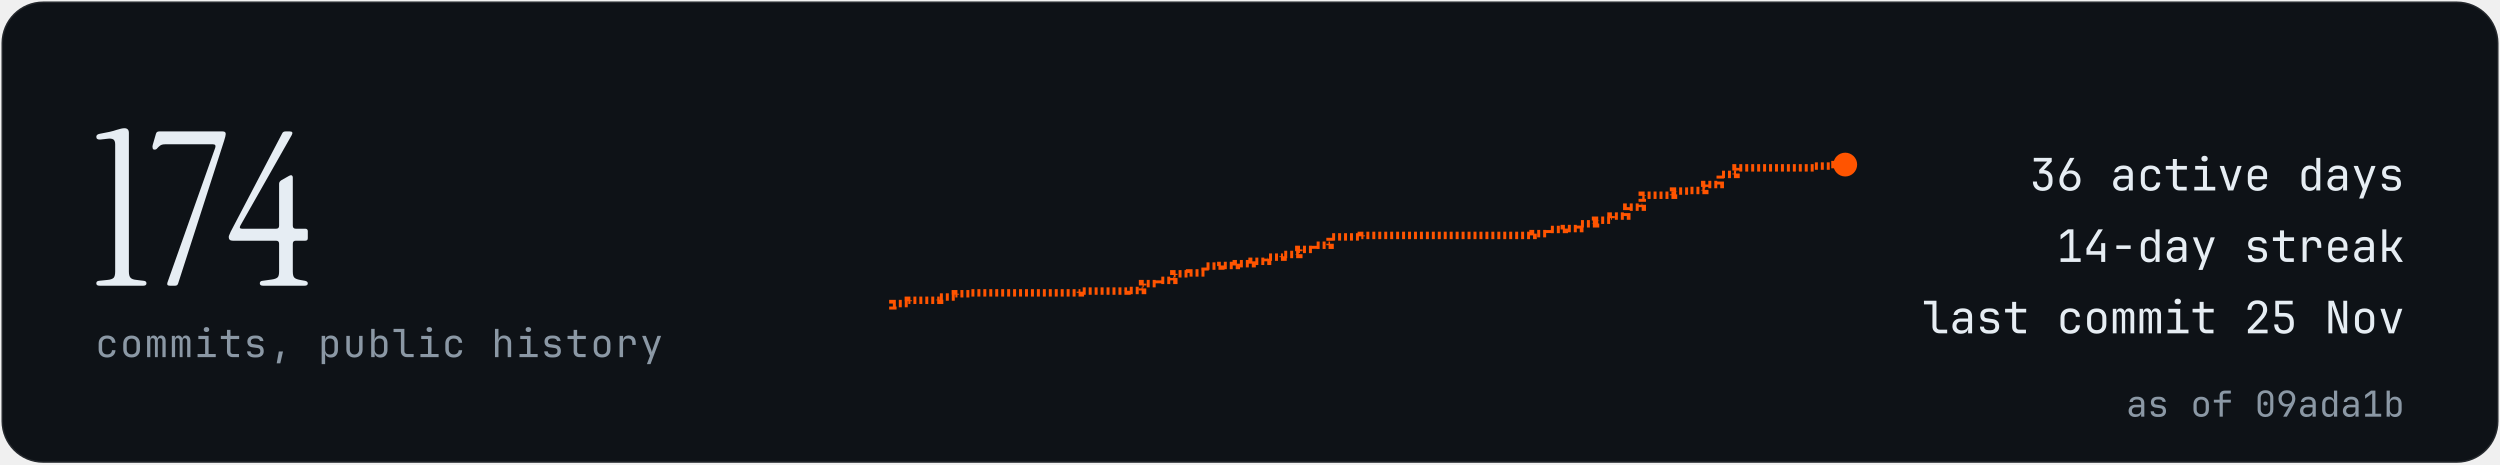
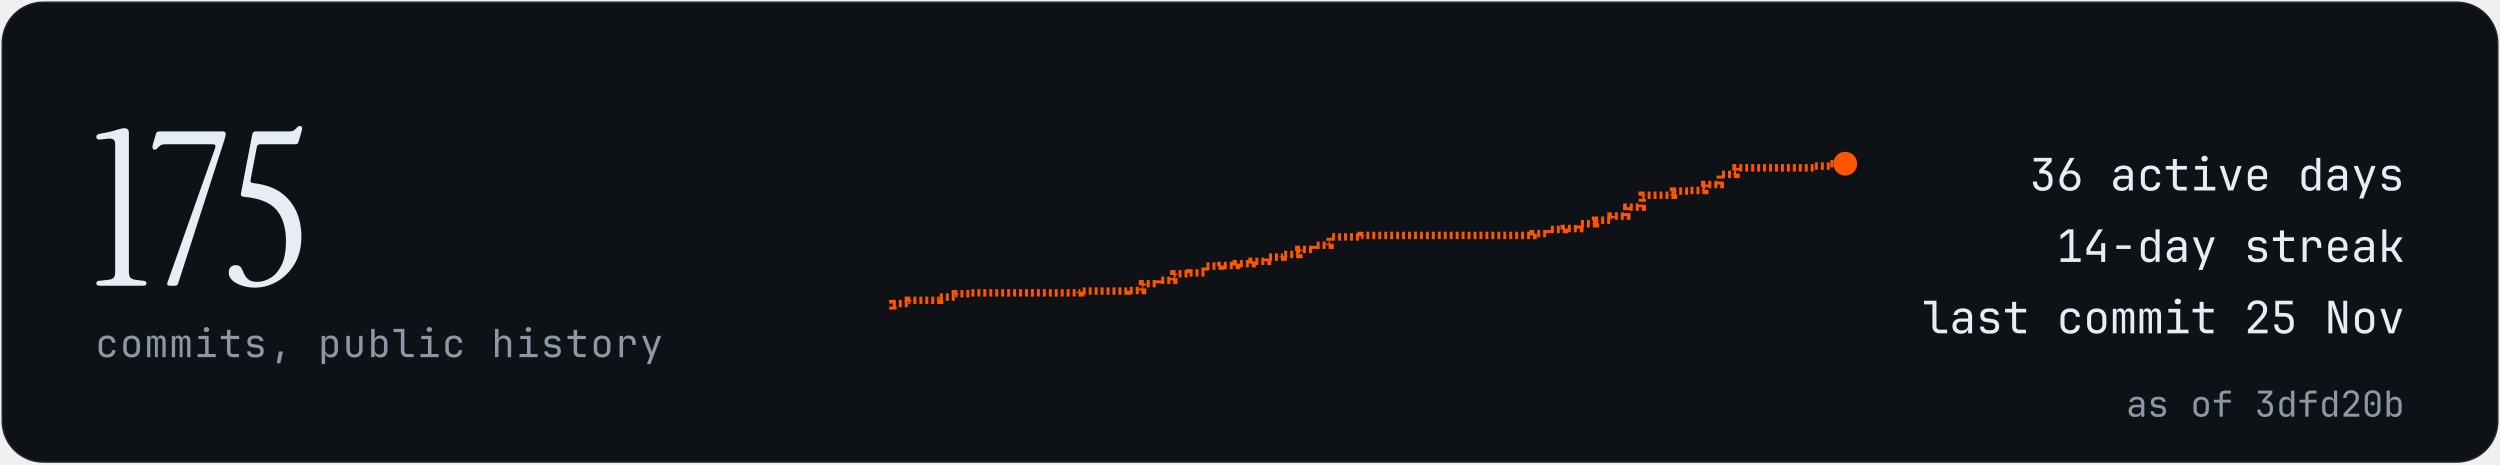
<svg xmlns="http://www.w3.org/2000/svg" viewBox="0 0 840 156" width="840" height="156" role="img" aria-labelledby="cg-title cg-desc">
  <style>.cg-stair{animation:cg-draw 1.6s cubic-bezier(.3,.8,.3,1) both}.cg-bar{transform-box:fill-box;transform-origin:center bottom;animation:cg-rise .4s ease-out both}.cg-flag{animation:cg-fade .4s ease-out 1.6s both}.cg-now-ring{transform-box:fill-box;transform-origin:center;animation:cg-pulse 3.2s ease-out infinite}@keyframes cg-draw{from{stroke-dashoffset:1}to{stroke-dashoffset:0}}@keyframes cg-rise{from{transform:scaleY(0)}to{transform:scaleY(1)}}@keyframes cg-fade{from{opacity:0}to{opacity:1}}@keyframes cg-pulse{from{opacity:.5;transform:scale(1)}to{opacity:0;transform:scale(2.6)}}@media (prefers-reduced-motion:reduce){.cg-stair,.cg-bar,.cg-flag,.cg-now-ring{animation:none}}</style>
  <defs>
    <path id="m44" d="M210 160l 55-306 108 0-70 306-93 0z" />
    <path id="m45" d="M140-290l 0-80 320 0 0 80-320 0z" />
    <path id="m48" d="M300 10q-101 0-160-59-60-58-60-156l 0-320q 0-98 60-157 59-58 160-58 101 0 161 58 59 59 59 157l 0 320q 0 65-27 113-27 49-76 75-50 27-117 27zM300-67q 60 0 97-39 36-38 36-99l 0-320q 0-61-36-100-37-38-97-38-60 0-96 38-37 39-37 100l 0 320q 0 61 37 99 36 39 96 39zM300-310q-27 0-43-15-17-15-17-43 0-27 17-42 16-14 43-14 27 0 44 14 16 15 16 42 0 28-16 43-17 15-44 15z" />
    <path id="m49" d="M90 0l 0-82 198 0 0-570-198 148 0-103 165-123 123 0 0 648 162 0 0 82-450 0z" />
    <path id="m50" d="M86 0l 0-83 243-260q 53-56 75-100 22-44 22-86 0-60-34-96-35-35-94-35-61 0-96 36-36 37-36 99l-90 0q 3-99 63-157 60-58 159-58 101 0 161 57 59 57 59 155 0 52-28 110-29 58-98 130l-197 206 332 0 0 82-441 0z" />
    <path id="m51" d="M289 10q-101 0-160-57-59-56-59-153l 90 0q 0 60 35 95 35 35 95 35 60 0 95-35 35-35 35-95l 0-50q 0-60-35-95-35-35-95-35l-79 0 0-78 179-190-300 0 0-82 402 0 0 84-176 187q 90 7 142 62 52 56 52 147l 0 50q 0 97-59 153-60 57-162 57z" />
    <path id="m52" d="M400 0l 0-160-330 0 0-141 266-429 102 0-278 449 0 39 240 0 0-178 90 0 0 420-90 0z" />
    <path id="m53" d="M294 10q-101 0-160-57-59-56-59-153l 90 0q 0 60 35 95 35 35 95 35 60 0 95-35 35-35 35-95l 0-45q 0-60-34-95-34-35-92-35l-199 0 0-355 389 0 0 82-305 0 2 191 118 0q 101 0 156 55 55 56 55 157l 0 45q 0 97-59 153-60 57-162 57z" />
    <path id="m54" d="M301 10q-70 0-123-30-54-29-84-82-30-52-30-121 0-48 18-99 18-50 49-105l 169-303 100 0-180 313 3 2q 13-17 39-26 26-9 57-9 65 0 114 28 48 29 76 79 27 50 27 116 0 70-30 123-30 54-82 84-53 30-123 30zM300-70q 65 0 106-43 40-43 40-112 0-69-40-112-41-43-106-43-65 0-105 43-41 43-41 112 0 69 41 112 40 43 105 43z" />
-     <path id="m57" d="M195 0l 180-313-3-2q-10 16-37 25-27 10-59 10-63 0-110-29-48-28-75-78-27-50-27-116 0-71 30-124 30-53 83-83 53-30 122-30 71 0 124 29 53 30 83 82 30 53 30 122 0 48-18 98-18 51-49 106l-169 303-105 0zM300-350q 65 0 106-43 40-43 40-112 0-69-40-112-41-43-106-43-65 0-105 43-41 43-41 112 0 69 41 112 40 43 105 43z" />
    <path id="m78" d="M90 0l 0-730 120 0 223 625q-2-25-4-62-3-36-4-77-2-40-2-76l 0-410 87 0 0 730-120 0-222-625q 2 24 4 60 2 37 4 77 1 41 1 78l 0 410-87 0z" />
    <path id="m97" d="M252 10q-85 0-135-48-50-47-50-124 0-51 23-89 23-38 64-60 41-21 94-21l 170 0 0-43q 0-107-117-107-52 0-84 19-32 19-34 53l-90 0q 5-65 61-108 55-42 147-42 100 0 154 48 53 48 53 134l 0 378-89 0 0-100-2 0q-8 51-51 80-43 30-114 30zM274-66q 66 0 105-32 39-32 39-87l 0-77-160 0q-44 0-71 26-28 27-28 71 0 46 31 72 30 27 84 27z" />
    <path id="m98" d="M332 10q-62 0-102-31-40-30-47-84l-1 0 0 105-90 0 0-730 90 0 0 160-2 125 1 0q 8-53 49-84 40-31 102-31 83 0 132 55 49 55 49 150l 0 161q 0 94-49 149-49 55-132 55zM302-68q 57 0 89-30 32-30 32-97l 0-160q 0-68-32-98-32-29-89-29-55 0-87 35-33 35-33 97l 0 150q 0 62 33 97 32 35 87 35z" />
    <path id="m99" d="M308 10q-100 0-160-56-60-56-60-154l 0-150q 0-98 60-154 60-56 160-56 95 0 154 51 58 51 61 139l-90 0q-3-53-36-82-33-28-89-28-59 0-94 33-36 34-36 96l 0 151q 0 62 36 96 35 34 94 34 56 0 89-29 33-29 36-81l 90 0q-3 88-61 139-59 51-154 51z" />
    <path id="m100" d="M268 10q-82 0-131-55-50-55-50-149l 0-161q 0-95 49-150 49-55 132-55 62 0 103 31 40 31 48 84l 1 0-2-125 0-160 90 0 0 730-90 0 0-105-1 0q-7 54-47 84-40 31-102 31zM298-68q 56 0 88-35 32-35 32-97l 0-150q 0-62-32-97-32-35-88-35-57 0-89 29-32 30-32 98l 0 160q 0 67 32 97 32 30 89 30z" />
    <path id="m101" d="M300 10q-97 0-156-59-60-58-60-161l 0-130q 0-103 60-162 59-58 156-58 65 0 114 26 48 26 75 73 27 47 27 111l 0 98-344 0 0 52q 0 61 35 96 35 36 93 36 50 0 83-20 32-19 39-52l 90 0q-9 69-67 109-58 41-145 41zM172-322l 256 0 0-28q 0-65-33-101-34-35-95-35-61 0-94 35-34 36-34 101l 0 28z" />
    <path id="m102" d="M215 0l 0-393-160 0 0-82 160 0 0-115q 0-65 41-103 41-37 113-37l 161 0 0 82-161 0q-64 0-64 58l 0 115 225 0 0 82-225 0 0 393-90 0z" />
    <path id="m104" d="M92 0l 0-730 90 0 0 285 1 0q 7-55 45-85 38-30 101-30 83 0 132 51 49 51 49 139l 0 370-90 0 0-355q 0-62-31-96-32-33-86-33-56 0-88 35-33 35-33 99l 0 350-90 0z" />
    <path id="m105" d="M85 0l 0-82 195 0 0-386-175 0 0-82 265 0 0 468 185 0 0 82-470 0zM315-649q-33 0-52-17-19-17-19-46 0-30 19-48 19-17 52-17 33 0 52 17 19 18 19 48 0 29-19 46-19 17-52 17z" />
    <path id="m107" d="M97 0l 0-730 90 0 0 407 105 0 154-227 103 0-177 262 187 288-105 0-160-245-107 0 0 245-90 0z" />
    <path id="m108" d="M380 0q-73 0-116-43-44-42-44-112l 0-493-190 0 0-82 280 0 0 575q 0 34 19 53 19 20 51 20l 170 0 0 82-170 0z" />
    <path id="m109" d="M60 0l 0-550 78 0 0 73 2 0q 5-37 30-60 24-23 62-23 36 0 61 21 25 21 36 57l 1 0q 7-36 32-57 24-21 62-21 53 0 85 39 31 40 31 103l 0 418-84 0 0-419q 0-33-16-53-16-19-44-19-27 0-43 19-16 19-16 52l 0 420-74 0 0-419q 0-33-16-53-16-19-43-19-28 0-44 19-16 19-16 52l 0 420-84 0z" />
    <path id="m111" d="M300 8q-99 0-157-58-59-58-59-162l 0-126q 0-105 58-163 58-57 158-57 100 0 158 57 58 58 58 163l 0 126q 0 104-58 162-59 58-158 58zM300-72q 59 0 93-33 33-33 33-97l 0-146q 0-64-33-97-34-33-93-33-58 0-92 33-34 33-34 97l 0 146q 0 64 34 97 34 33 92 33z" />
    <path id="m112" d="M92 180l 0-730 90 0 0 105 1 0q 7-54 47-85 40-30 102-30 83 0 132 54 49 55 49 150l 0 161q 0 95-49 150-49 55-132 55-62 0-102-31-40-31-47-84l-3 0 2 125 0 160-90 0zM302-68q 57 0 89-30 32-30 32-97l 0-160q 0-68-32-98-32-29-89-29-55 0-87 35-33 35-33 97l 0 150q 0 62 33 97 32 35 87 35z" />
    <path id="m114" d="M112 0l 0-550 90 0 0 105 2 0q 7-53 45-84 38-31 102-31 86 0 133 51 46 52 46 147l 0 47-90 0 0-47q 0-120-117-120-59 0-90 34-31 34-31 98l 0 350-90 0z" />
    <path id="m115" d="M278 8q-92 0-142-42-51-41-51-117l 90 0q 0 38 27 59 27 22 76 22l 44 0q 50 0 78-22 27-22 27-62 0-71-65-80l-152-22q-56-8-87-47-31-38-31-101 0-72 50-113 49-41 136-41l 44 0q 80 0 131 39 50 40 54 104l-91 0q-2-29-27-48-26-19-67-19l-44 0q-46 0-72 21-26 21-26 57 0 58 53 66l 142 20q 140 20 140 164 0 77-50 119-51 43-143 43l-44 0z" />
    <path id="m116" d="M355 0q-68 0-109-40-41-39-41-105l 0-323-158 0 0-82 158 0 0-155 90 0 0 155 225 0 0 82-225 0 0 323q 0 28 17 45 16 18 43 18l 160 0 0 82-160 0z" />
    <path id="m117" d="M299 10q-95 0-152-57-57-56-57-153l 0-350 90 0 0 350q 0 60 32 95 32 36 87 36 56 0 89-36 32-35 32-95l 0-350 90 0 0 350q 0 97-58 153-58 57-153 57z" />
    <path id="m118" d="M241 0l-187-550 97 0 120 370q 11 33 19 63 8 31 12 48 5-17 12-48 7-30 17-63l 120-370 95 0-187 550-118 0z" />
    <path id="m121" d="M178 180l 81-214-205-516 97 0 130 340q 8 20 15 42 7 22 10 38 3-16 10-38 7-22 14-42l 121-340 95 0-274 730-94 0z" />
    <path id="d49" d="M20 0q-15 0-15-11 0-11 13-12l 39-4q 21-2 29-10 7-8 7-29l 0-594q 0-17-9-23-10-5-25-3l-36 4q-18 1-18-13 0-11 16-14 53-9 78-18 25-8 37-8 21 0 21 22l 0 647q 0 21 8 29 7 8 28 10l 33 4q 13 1 13 12 0 11-15 11l-204 0z" />
-     <path id="d52" d="M170 0q-15 0-15-11 0-11 13-12l 43-6q 21-3 28-11 6-7 6-26l 0-130q 0-14-14-14l-202 0q-19 0-19-17 0-5 3-11 2-5 6-14l 240-458q 4-10 16-10l 20 0q 18 0 9 17l-240 423q-7 14 8 14l 159 0q 14 0 14-14l 0-196q 0-9 10-16l 37-21q 7-4 12-2 5 3 5 11l 0 224q 0 14 14 14l 44 0q 12 0 12 12l 0 32q 0 12-12 12l-44 0q-14 0-14 14l 0 130q 0 21 7 28 6 7 27 11l 23 4q 13 3 13 12 0 11-15 11l-194 0z" />
+     <path id="d53" d="M132 9q-27 0-55-8-29-8-48-24-19-16-19-39 0-15 9-25 9-9 24-9 17 0 25 12 7 12 13 27 6 15 20 27 13 12 42 12 32 0 63-19 30-18 51-60 20-42 20-111 0-95-45-147-45-51-153-60-15-2-12-16l 53-276q 3-13 15-13l 157 0q 17 0 25-7 7-6 12-12 5-6 13-6 8 0 10 6 1 7-1 15l-15 52q-3 12-15 12l-165 0q-12 0-15 13l-29 153q-3 14 12 15 79 9 129 44 49 36 73 89 23 54 23 117 0 75-32 128-33 54-82 82-50 28-103 28z" />
    <path id="d55" d="M99 0q-16 0-11-15l 223-629q 5-16-11-16l-222 0q-16 0-24 6-8 6-13 12-5 7-13 7-8 0-9-7-2-6 0-14l 15-52q 3-12 15-12l 297 0q 14 0 14 12 0 8-8 33l-214 664q-3 11-14 11l-25 0z" />
  </defs>
  <rect x="0.5" y="0.5" width="839" height="155" rx="14" fill="#0E1217" stroke="#FFFFFF" stroke-width="1" stroke-opacity="0.1" />
-   <g class="cg-text-group" data-name="commit-total" data-font="display" data-size="72" fill="#E6EDF3" data-bbox="32.4 43.1 71.1 52.9">
-     <g class="cg-run" data-bbox="32.4 43.1 71.1 52.9" transform="translate(32 96)scale(0.072)">
+   <g class="cg-text-group" data-name="commit-total" data-font="display" data-size="72" fill="#E6EDF3" data-bbox="32.4 42.4 69.2 54.3">
+     <g class="cg-run" data-bbox="32.4 42.4 69.2 54.3" transform="translate(32 96)scale(0.072)">
      <g fill="#E6EDF3">
        <use href="#d49" />
        <use href="#d55" x="249" />
-         <use href="#d52" x="613" />
+         <use href="#d53" x="613" />
      </g>
    </g>
  </g>
  <g class="cg-text-group" data-name="commit-caption" data-font="mono" data-size="13" fill="#8B98A5" data-bbox="33.1 109.9 189 12.4">
    <g class="cg-run" data-bbox="33.1 109.9 189 12.4" transform="translate(32 120)scale(0.013)">
      <g fill="#8B98A5">
        <use href="#m99" />
        <use href="#m111" x="640" />
        <use href="#m109" x="1280" />
        <use href="#m109" x="1920" />
        <use href="#m105" x="2560" />
        <use href="#m116" x="3200" />
        <use href="#m115" x="3840" />
        <use href="#m44" x="4480" />
        <use href="#m112" x="5760" />
        <use href="#m117" x="6400" />
        <use href="#m98" x="7040" />
        <use href="#m108" x="7680" />
        <use href="#m105" x="8320" />
        <use href="#m99" x="8960" />
        <use href="#m104" x="10240" />
        <use href="#m105" x="10880" />
        <use href="#m115" x="11520" />
        <use href="#m116" x="12160" />
        <use href="#m111" x="12800" />
        <use href="#m114" x="13440" />
        <use href="#m121" x="14080" />
      </g>
    </g>
  </g>
  <g class="cg-text-group" data-name="stats" data-font="mono" data-size="15" fill="#E6EDF3" data-bbox="646.5 52.3 160.9 59.8">
    <g class="cg-run" data-bbox="683.1 52.3 123.7 14.4" transform="translate(682 64)scale(0.015)">
      <g fill="#E6EDF3">
        <use href="#m51" />
        <use href="#m54" x="600" />
        <use href="#m97" x="1800" />
        <use href="#m99" x="2400" />
        <use href="#m116" x="3000" />
        <use href="#m105" x="3600" />
        <use href="#m118" x="4200" />
        <use href="#m101" x="4800" />
        <use href="#m100" x="6000" />
        <use href="#m97" x="6600" />
        <use href="#m121" x="7200" />
        <use href="#m115" x="7800" />
      </g>
    </g>
    <g class="cg-run" data-bbox="692.4 77.1 115 13.7" transform="translate(691 88)scale(0.015)">
      <g fill="#E6EDF3">
        <use href="#m49" />
        <use href="#m52" x="600" />
        <use href="#m45" x="1200" />
        <use href="#m100" x="1800" />
        <use href="#m97" x="2400" />
        <use href="#m121" x="3000" />
        <use href="#m115" x="4200" />
        <use href="#m116" x="4800" />
        <use href="#m114" x="5400" />
        <use href="#m101" x="6000" />
        <use href="#m97" x="6600" />
        <use href="#m107" x="7200" />
      </g>
    </g>
    <g class="cg-run" data-bbox="646.5 100.3 160.7 11.8" transform="translate(646 112)scale(0.015)">
      <g fill="#E6EDF3">
        <use href="#m108" />
        <use href="#m97" x="600" />
        <use href="#m115" x="1200" />
        <use href="#m116" x="1800" />
        <use href="#m99" x="3000" />
        <use href="#m111" x="3600" />
        <use href="#m109" x="4200" />
        <use href="#m109" x="4800" />
        <use href="#m105" x="5400" />
        <use href="#m116" x="6000" />
        <use href="#m50" x="7200" />
        <use href="#m53" x="7800" />
        <use href="#m78" x="9000" />
        <use href="#m111" x="9600" />
        <use href="#m118" x="10200" />
      </g>
    </g>
  </g>
-   <path d="M300 104L300 104L300 102L305.2 102L305.2 102L305.2 100.9L310.5 100.9L315.7 100.9L315.7 100.9L315.7 99.8L321 99.8L321 99.8L321 98.7L326.2 98.7L326.2 98.7L326.2 98.4L331.5 98.4L336.7 98.4L342 98.4L347.2 98.4L352.5 98.4L357.7 98.4L363 98.4L363 98.4L363 97.8L368.2 97.8L373.4 97.8L378.7 97.8L378.7 97.8L378.7 97.6L383.9 97.6L383.9 97.6L383.9 95.3L389.2 95.3L389.2 95.3L389.2 94.2L394.4 94.2L394.4 94.2L394.4 92L399.7 92L399.7 92L399.7 91.7L404.9 91.7L404.9 91.7L404.9 89.4L410.2 89.4L410.2 89.4L410.2 89.2L415.4 89.2L415.4 89.2L415.4 88.6L420.7 88.6L420.7 88.6L420.7 87.8L425.9 87.8L425.9 87.8L425.9 86.4L431.1 86.4L431.1 86.4L431.1 85.5L436.4 85.5L436.4 85.5L436.4 83.8L441.6 83.8L441.6 83.8L441.6 82.4L446.9 82.4L446.9 82.4L446.9 79.6L452.1 79.6L457.4 79.6L457.4 79.6L457.4 79.1L462.6 79.1L467.9 79.1L473.1 79.1L478.4 79.1L483.6 79.1L488.9 79.1L494.1 79.1L499.3 79.1L504.6 79.1L509.8 79.1L515.1 79.1L515.1 79.1L515.1 78.5L520.3 78.5L520.3 78.5L520.3 77.1L525.6 77.1L525.6 77.1L525.6 76.8L530.8 76.8L530.8 76.8L530.8 75.2L536.1 75.2L536.1 75.2L536.1 74L541.3 74L541.3 74L541.3 72.6L546.6 72.6L546.6 72.6L546.6 69.6L551.8 69.6L551.8 69.6L551.8 65.6L557 65.6L562.3 65.6L562.3 65.6L562.3 64.2L567.5 64.2L567.5 64.2L567.5 64L572.8 64L572.8 64L572.8 62L578 62L578 62L578 58.6L583.3 58.6L583.3 58.6L583.3 56.4L588.5 56.4L593.8 56.4L599 56.4L604.3 56.4L609.5 56.4L609.5 56.4L609.5 55.8L614.8 55.8L614.8 55.8L614.8 55.3L620 55.3" fill="none" stroke="#FF5400" stroke-width="2.5" class="cg-stair" pathLength="1" stroke-dasharray="1" stroke-dashoffset="0" />
-   <circle class="dm dm-now-dot" cx="620" cy="55.3" r="3.5" fill="#FF5400" stroke="#FF5400" stroke-width="1" />
+   <path d="M300 104L300 104L300 102L305.2 102L305.2 102L305.2 100.9L310.5 100.9L315.7 100.9L315.7 100.9L315.7 99.8L321 99.8L321 99.8L321 98.7L326.2 98.7L326.2 98.7L326.2 98.4L331.5 98.4L336.7 98.4L342 98.4L347.2 98.4L352.5 98.4L357.7 98.4L363 98.4L363 98.4L363 97.8L368.2 97.8L373.4 97.8L378.7 97.8L378.7 97.8L378.7 97.6L383.9 97.6L383.9 97.6L383.9 95.3L389.2 95.3L389.2 95.3L389.2 94.2L394.4 94.2L394.4 94.2L394.4 92L399.7 92L399.7 92L399.7 91.7L404.9 91.7L404.9 91.7L404.9 89.4L410.2 89.4L410.2 89.4L410.2 89.2L415.4 89.2L415.4 89.2L415.4 88.6L420.7 88.6L420.7 88.6L420.7 87.8L425.9 87.8L425.9 87.8L425.9 86.4L431.1 86.4L431.1 86.4L431.1 85.5L436.4 85.5L436.4 85.5L436.4 83.8L441.6 83.8L441.6 83.8L441.6 82.4L446.9 82.4L446.9 82.4L446.9 79.6L452.1 79.6L457.4 79.6L457.4 79.6L457.4 79.1L462.6 79.1L467.9 79.1L473.1 79.1L478.4 79.1L483.6 79.1L488.9 79.1L494.1 79.1L499.3 79.1L504.6 79.1L509.8 79.1L515.1 79.1L515.1 79.1L515.1 78.5L520.3 78.5L520.3 78.5L520.3 77.1L525.6 77.1L525.6 77.1L525.6 76.8L530.8 76.8L530.8 76.8L530.8 75.2L536.1 75.2L536.1 75.2L536.1 74L541.3 74L541.3 74L541.3 72.6L546.6 72.6L546.6 72.6L546.6 69.6L551.8 69.6L551.8 69.6L551.8 65.6L557 65.6L562.3 65.6L562.3 65.6L562.3 64.2L567.5 64.2L567.5 64.2L567.5 64L572.8 64L572.8 64L572.8 62L578 62L578 62L578 58.6L583.3 58.6L583.3 58.6L583.3 56.4L588.5 56.4L593.8 56.4L599 56.4L604.3 56.4L609.5 56.4L609.5 56.4L609.5 55.8L614.8 55.8L614.8 55.8L614.8 55L620 55" fill="none" stroke="#FF5400" stroke-width="2.5" class="cg-stair" pathLength="1" stroke-dasharray="1" stroke-dashoffset="0" />
+   <circle class="dm dm-now-dot" cx="620" cy="55" r="3.5" fill="#FF5400" stroke="#FF5400" stroke-width="1" />
  <g class="cg-text-group" data-name="stamp" data-font="mono" data-size="12" fill="#8B98A5" data-bbox="715.2 131.1 91.8 9">
    <g class="cg-run" data-bbox="715.2 131.1 91.8 9" transform="translate(714.4 140)scale(0.012)">
      <g fill="#8B98A5">
        <use href="#m97" />
        <use href="#m115" x="600" />
        <use href="#m111" x="1800" />
        <use href="#m102" x="2400" />
-         <use href="#m48" x="3600" />
-         <use href="#m57" x="4200" />
-         <use href="#m97" x="4800" />
+         <use href="#m51" x="3600" />
+         <use href="#m100" x="4200" />
+         <use href="#m102" x="4800" />
        <use href="#m100" x="5400" />
-         <use href="#m97" x="6000" />
-         <use href="#m49" x="6600" />
+         <use href="#m50" x="6000" />
+         <use href="#m48" x="6600" />
        <use href="#m98" x="7200" />
      </g>
    </g>
  </g>
</svg>
